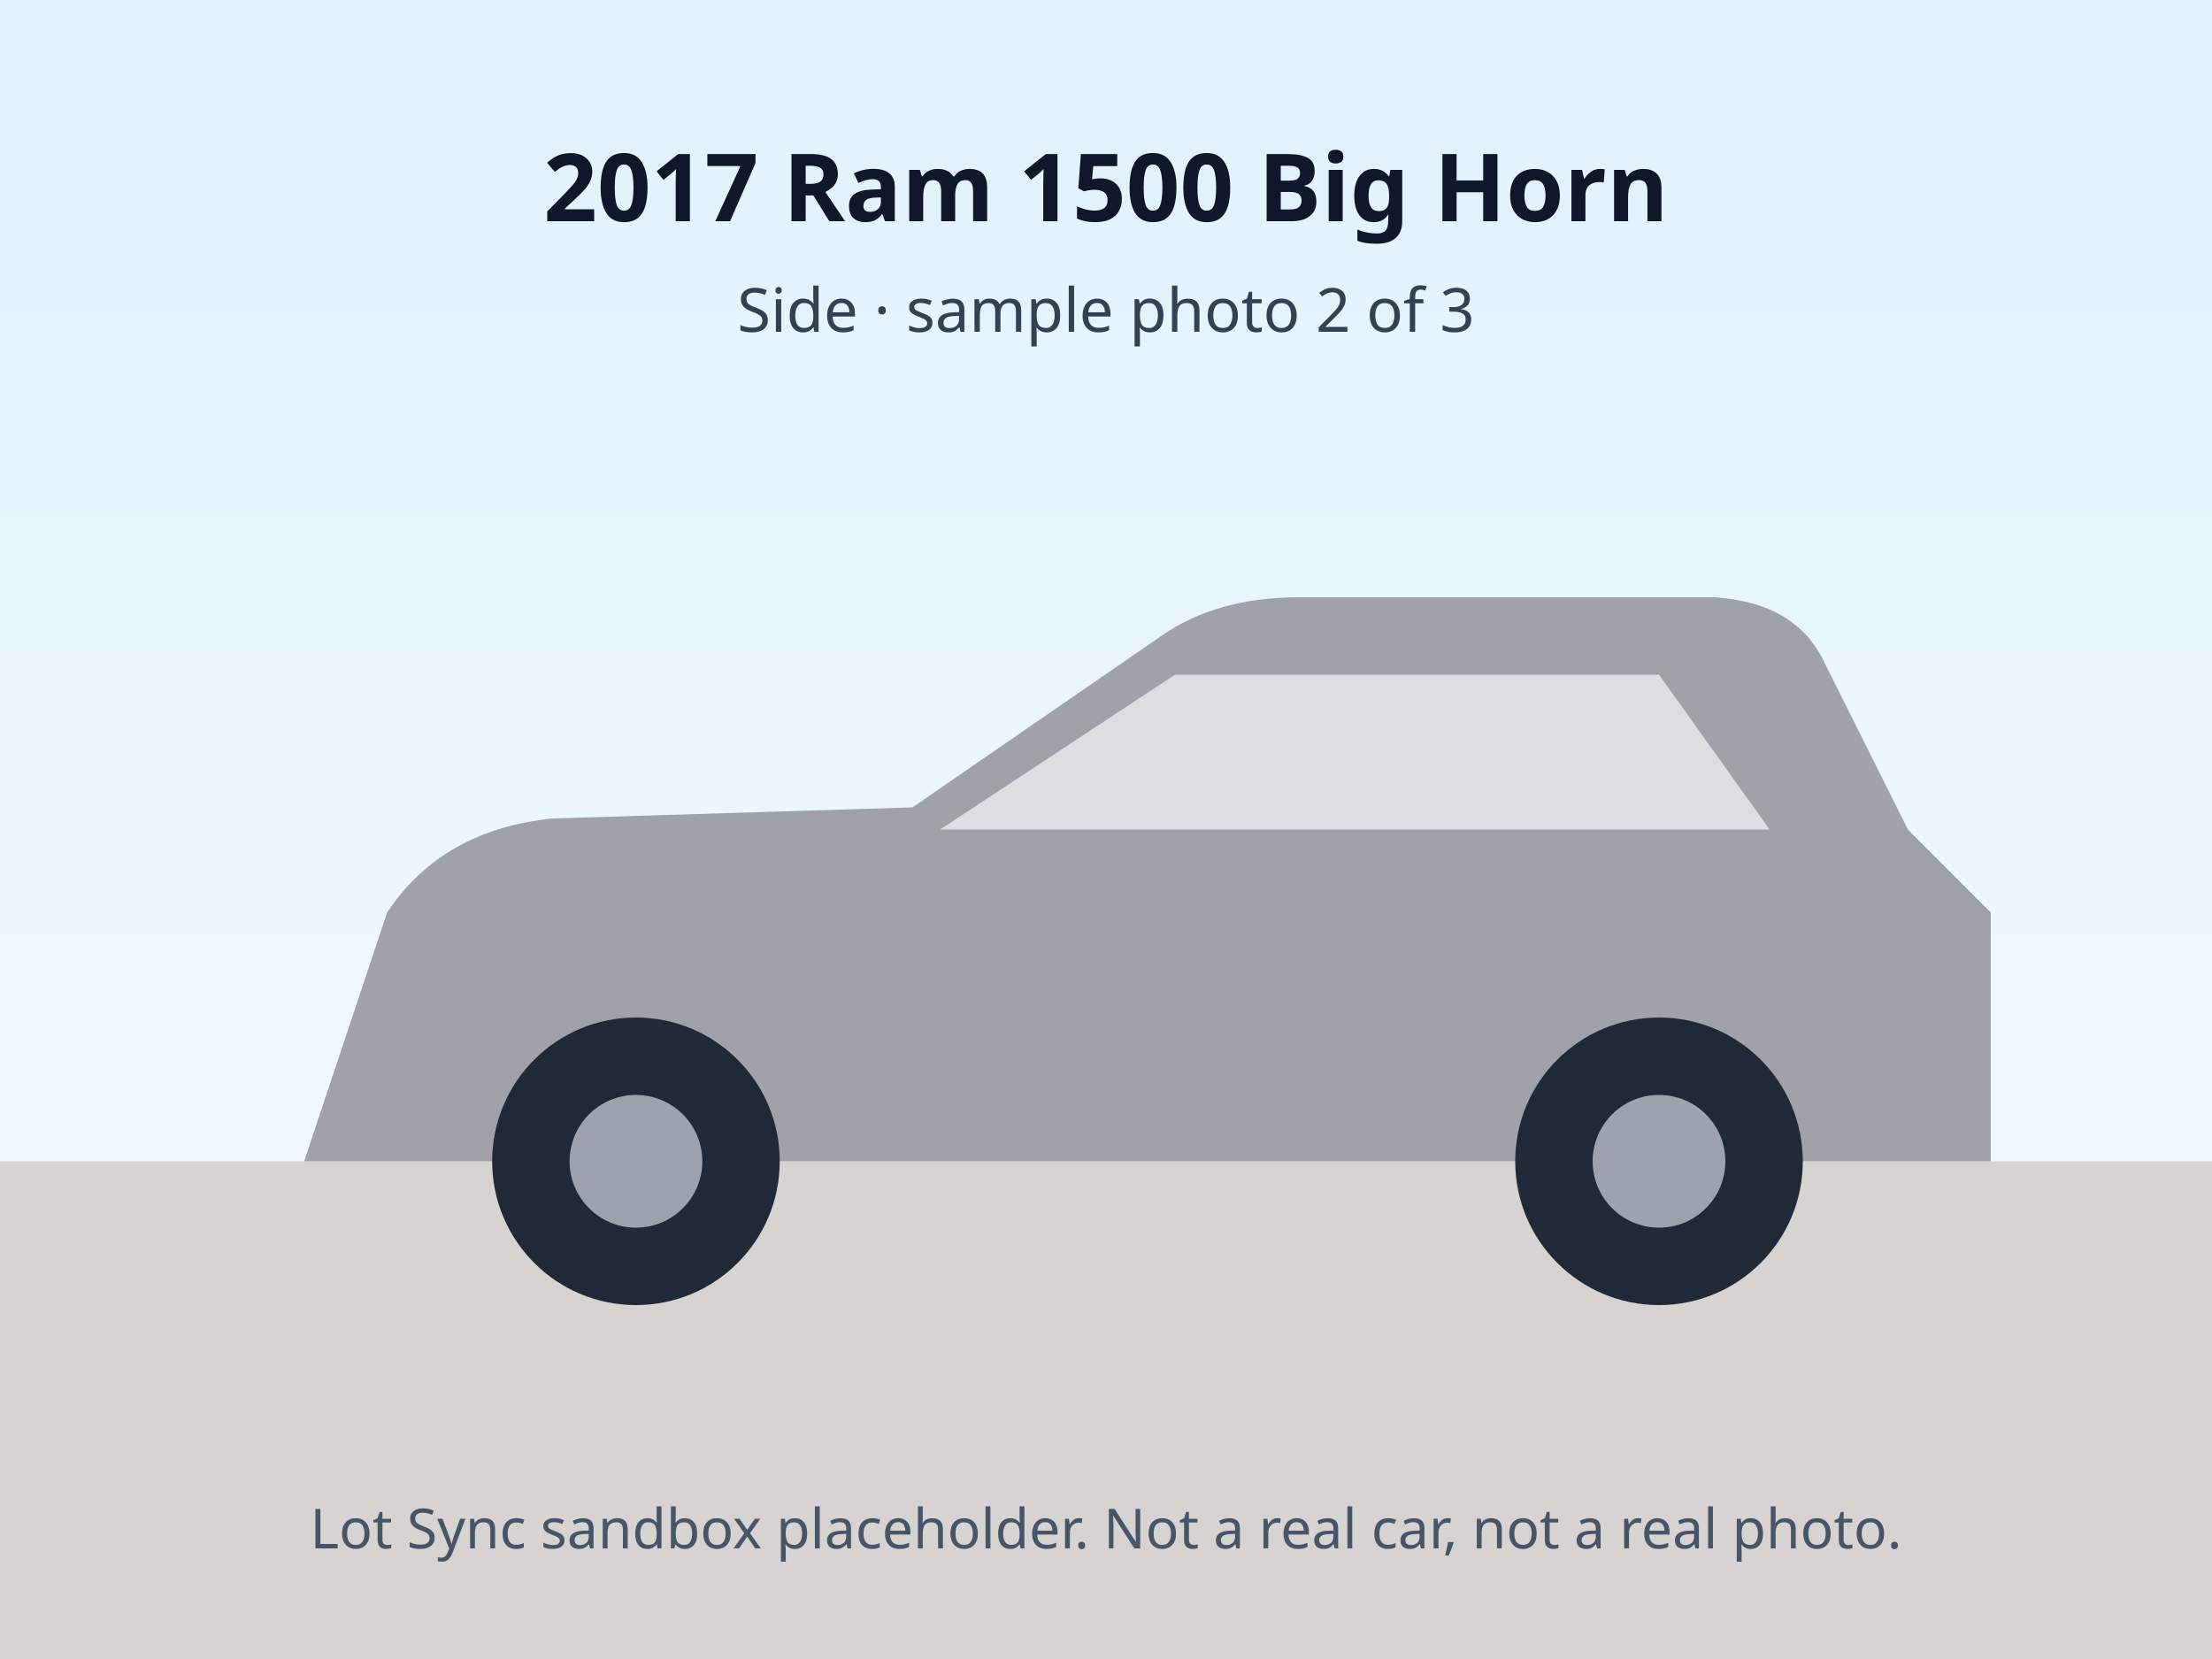
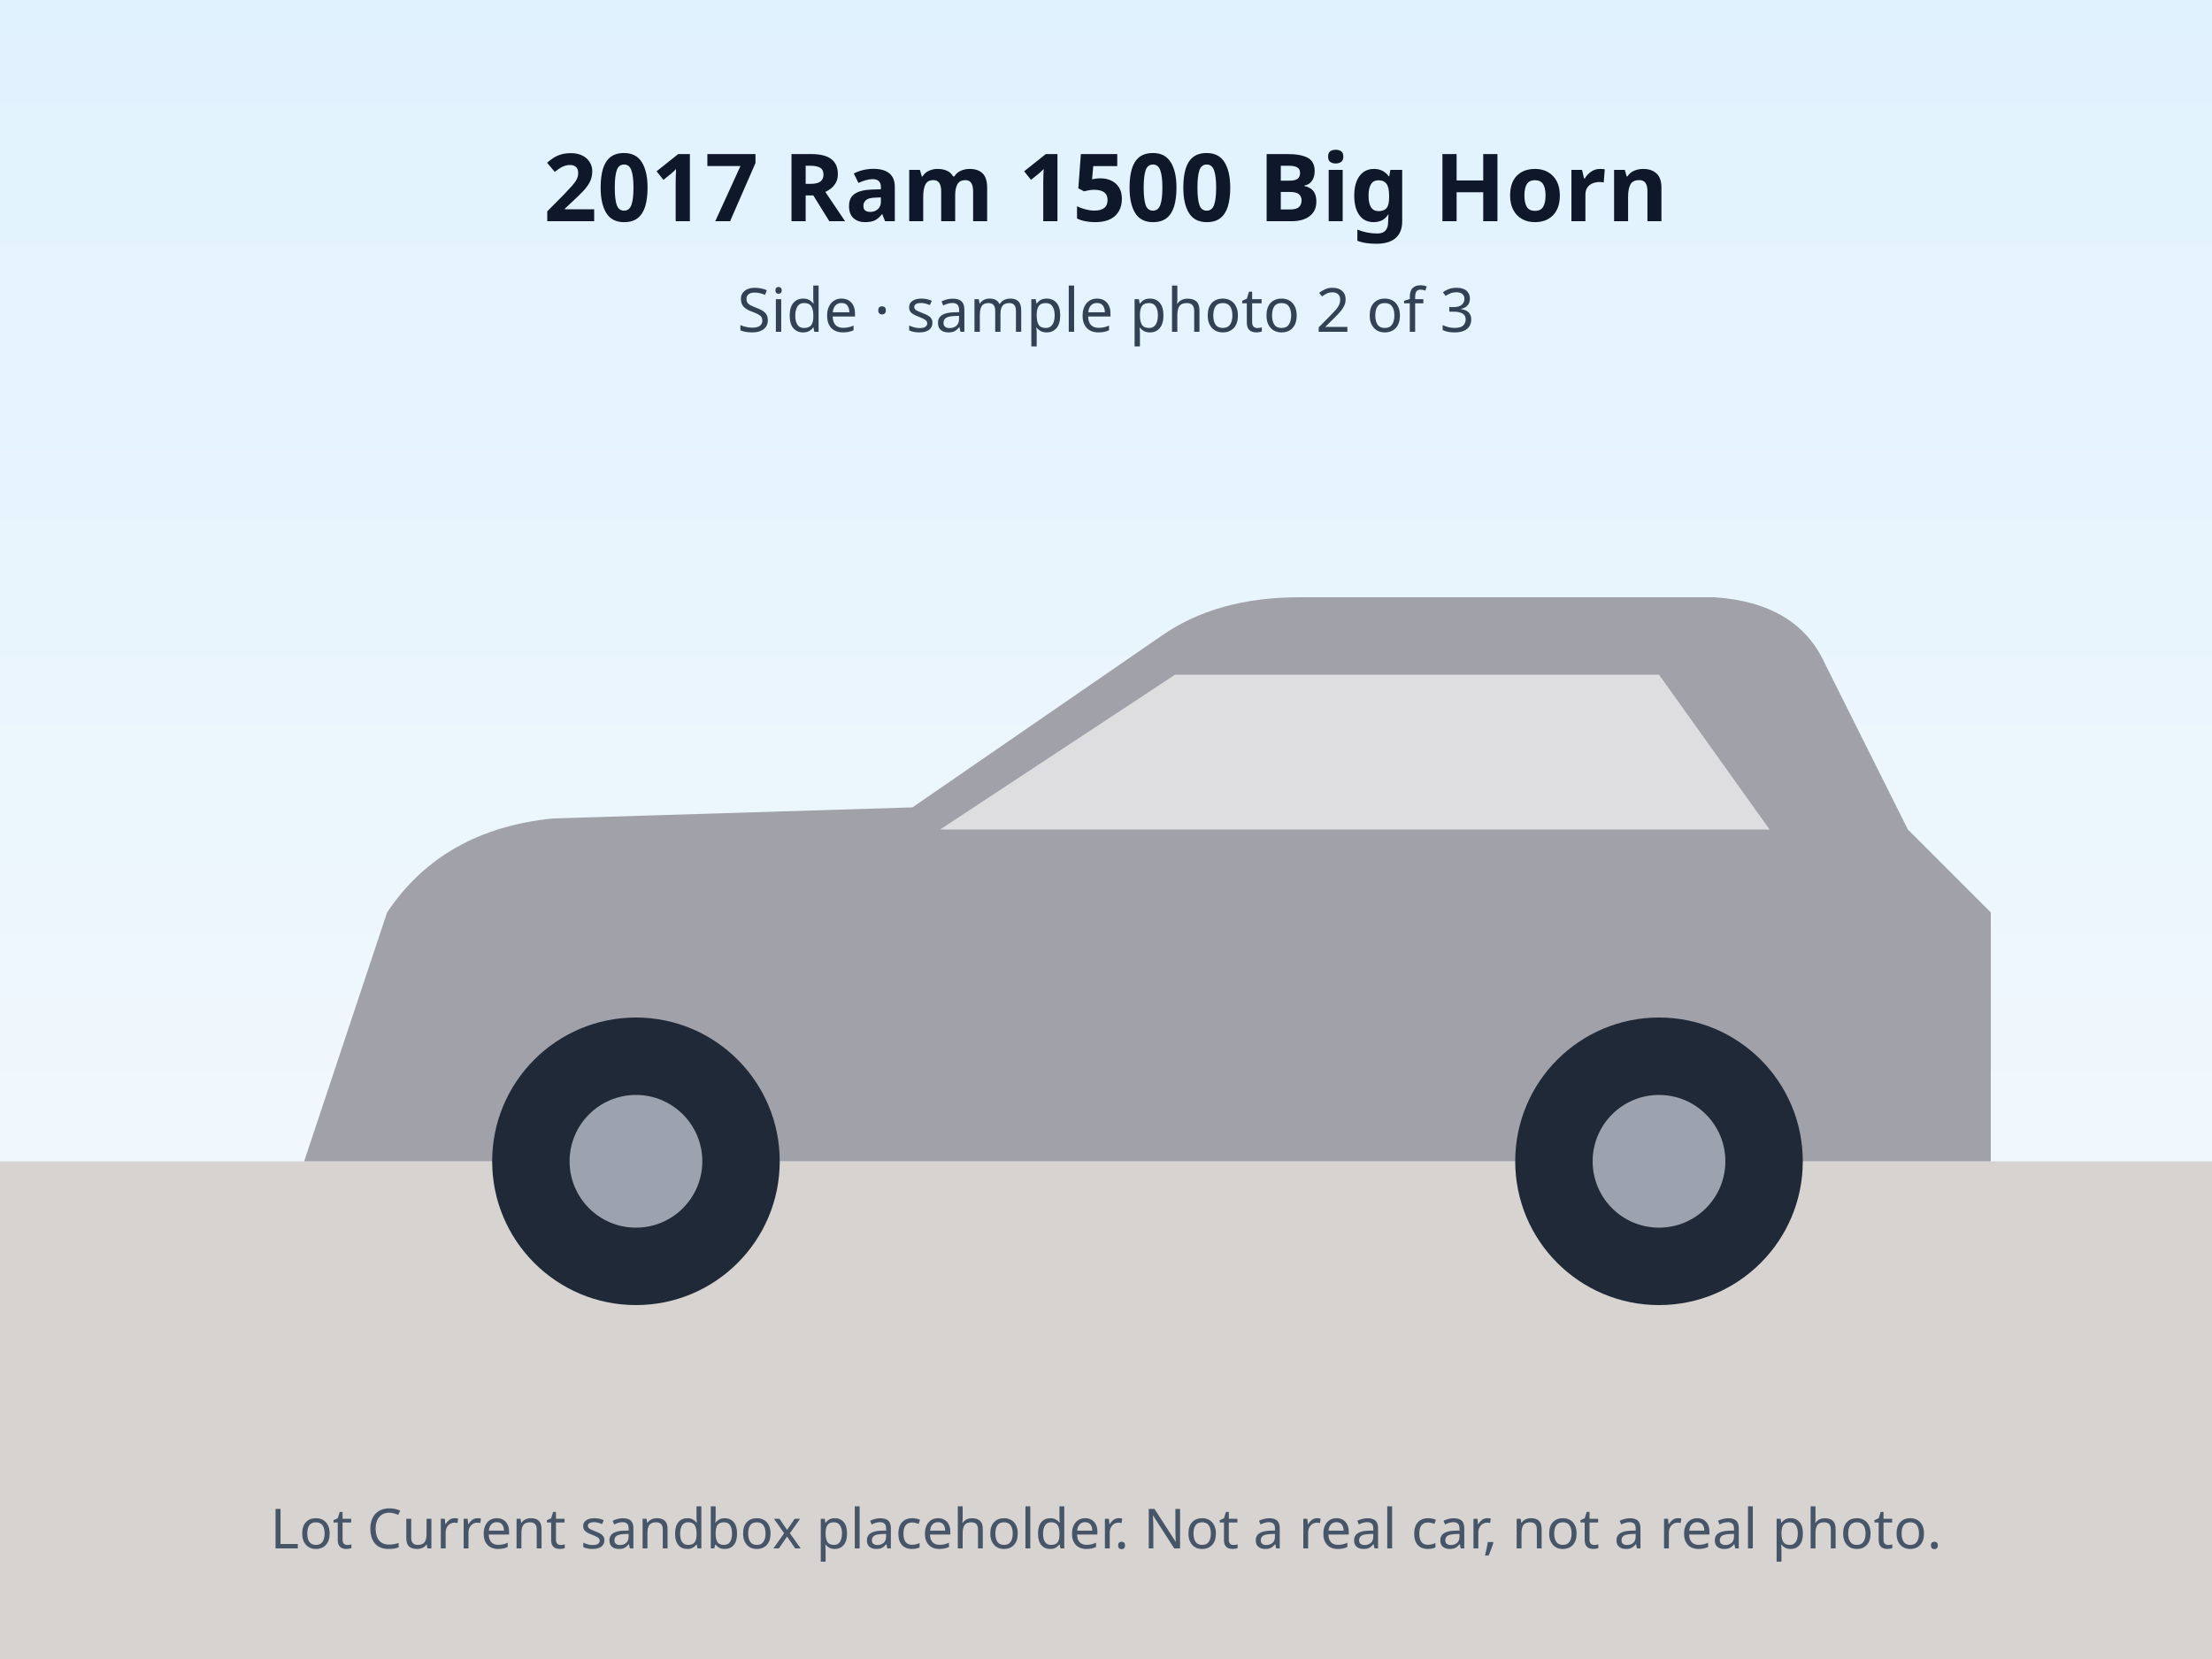
<svg xmlns="http://www.w3.org/2000/svg" width="800" height="600" viewBox="0 0 800 600">
  <defs>
    <linearGradient id="sky" x1="0" y1="0" x2="0" y2="1">
      <stop offset="0" stop-color="#e0f2fe" />
      <stop offset="1" stop-color="#f8fafc" />
    </linearGradient>
  </defs>
  <rect width="800" height="600" fill="url(#sky)" />
  <rect y="420" width="800" height="180" fill="#d6d3d1" />
  <g>
    <path d="M110 420 L140 330 Q160 300 200 296 L330 292 L420 230 Q440 216 470 216 L620 216 Q650 218 660 240 L690 300 L720 330 L720 420 Z" fill="#a1a1aa" />
    <path d="M340 300 L425 244 L600 244 L640 300 Z" fill="#e4e4e7" opacity="0.9" />
    <circle cx="230" cy="420" r="52" fill="#1f2937" />
    <circle cx="230" cy="420" r="24" fill="#9ca3af" />
    <circle cx="600" cy="420" r="52" fill="#1f2937" />
    <circle cx="600" cy="420" r="24" fill="#9ca3af" />
  </g>
  <text x="400" y="80" font-family="system-ui, sans-serif" font-size="34" font-weight="700" text-anchor="middle" fill="#0f172a">2017 Ram 1500 Big Horn</text>
  <text x="400" y="120" font-family="system-ui, sans-serif" font-size="22" text-anchor="middle" fill="#334155">Side · sample photo 2 of 3</text>
-   <text x="400" y="560" font-family="system-ui, sans-serif" font-size="20" text-anchor="middle" fill="#475569">Lot Sync sandbox placeholder. Not a real car, not a real photo.</text>
+   <text x="400" y="560" font-family="system-ui, sans-serif" font-size="20" text-anchor="middle" fill="#475569">Lot Current sandbox placeholder. Not a real car, not a real photo.</text>
</svg>
